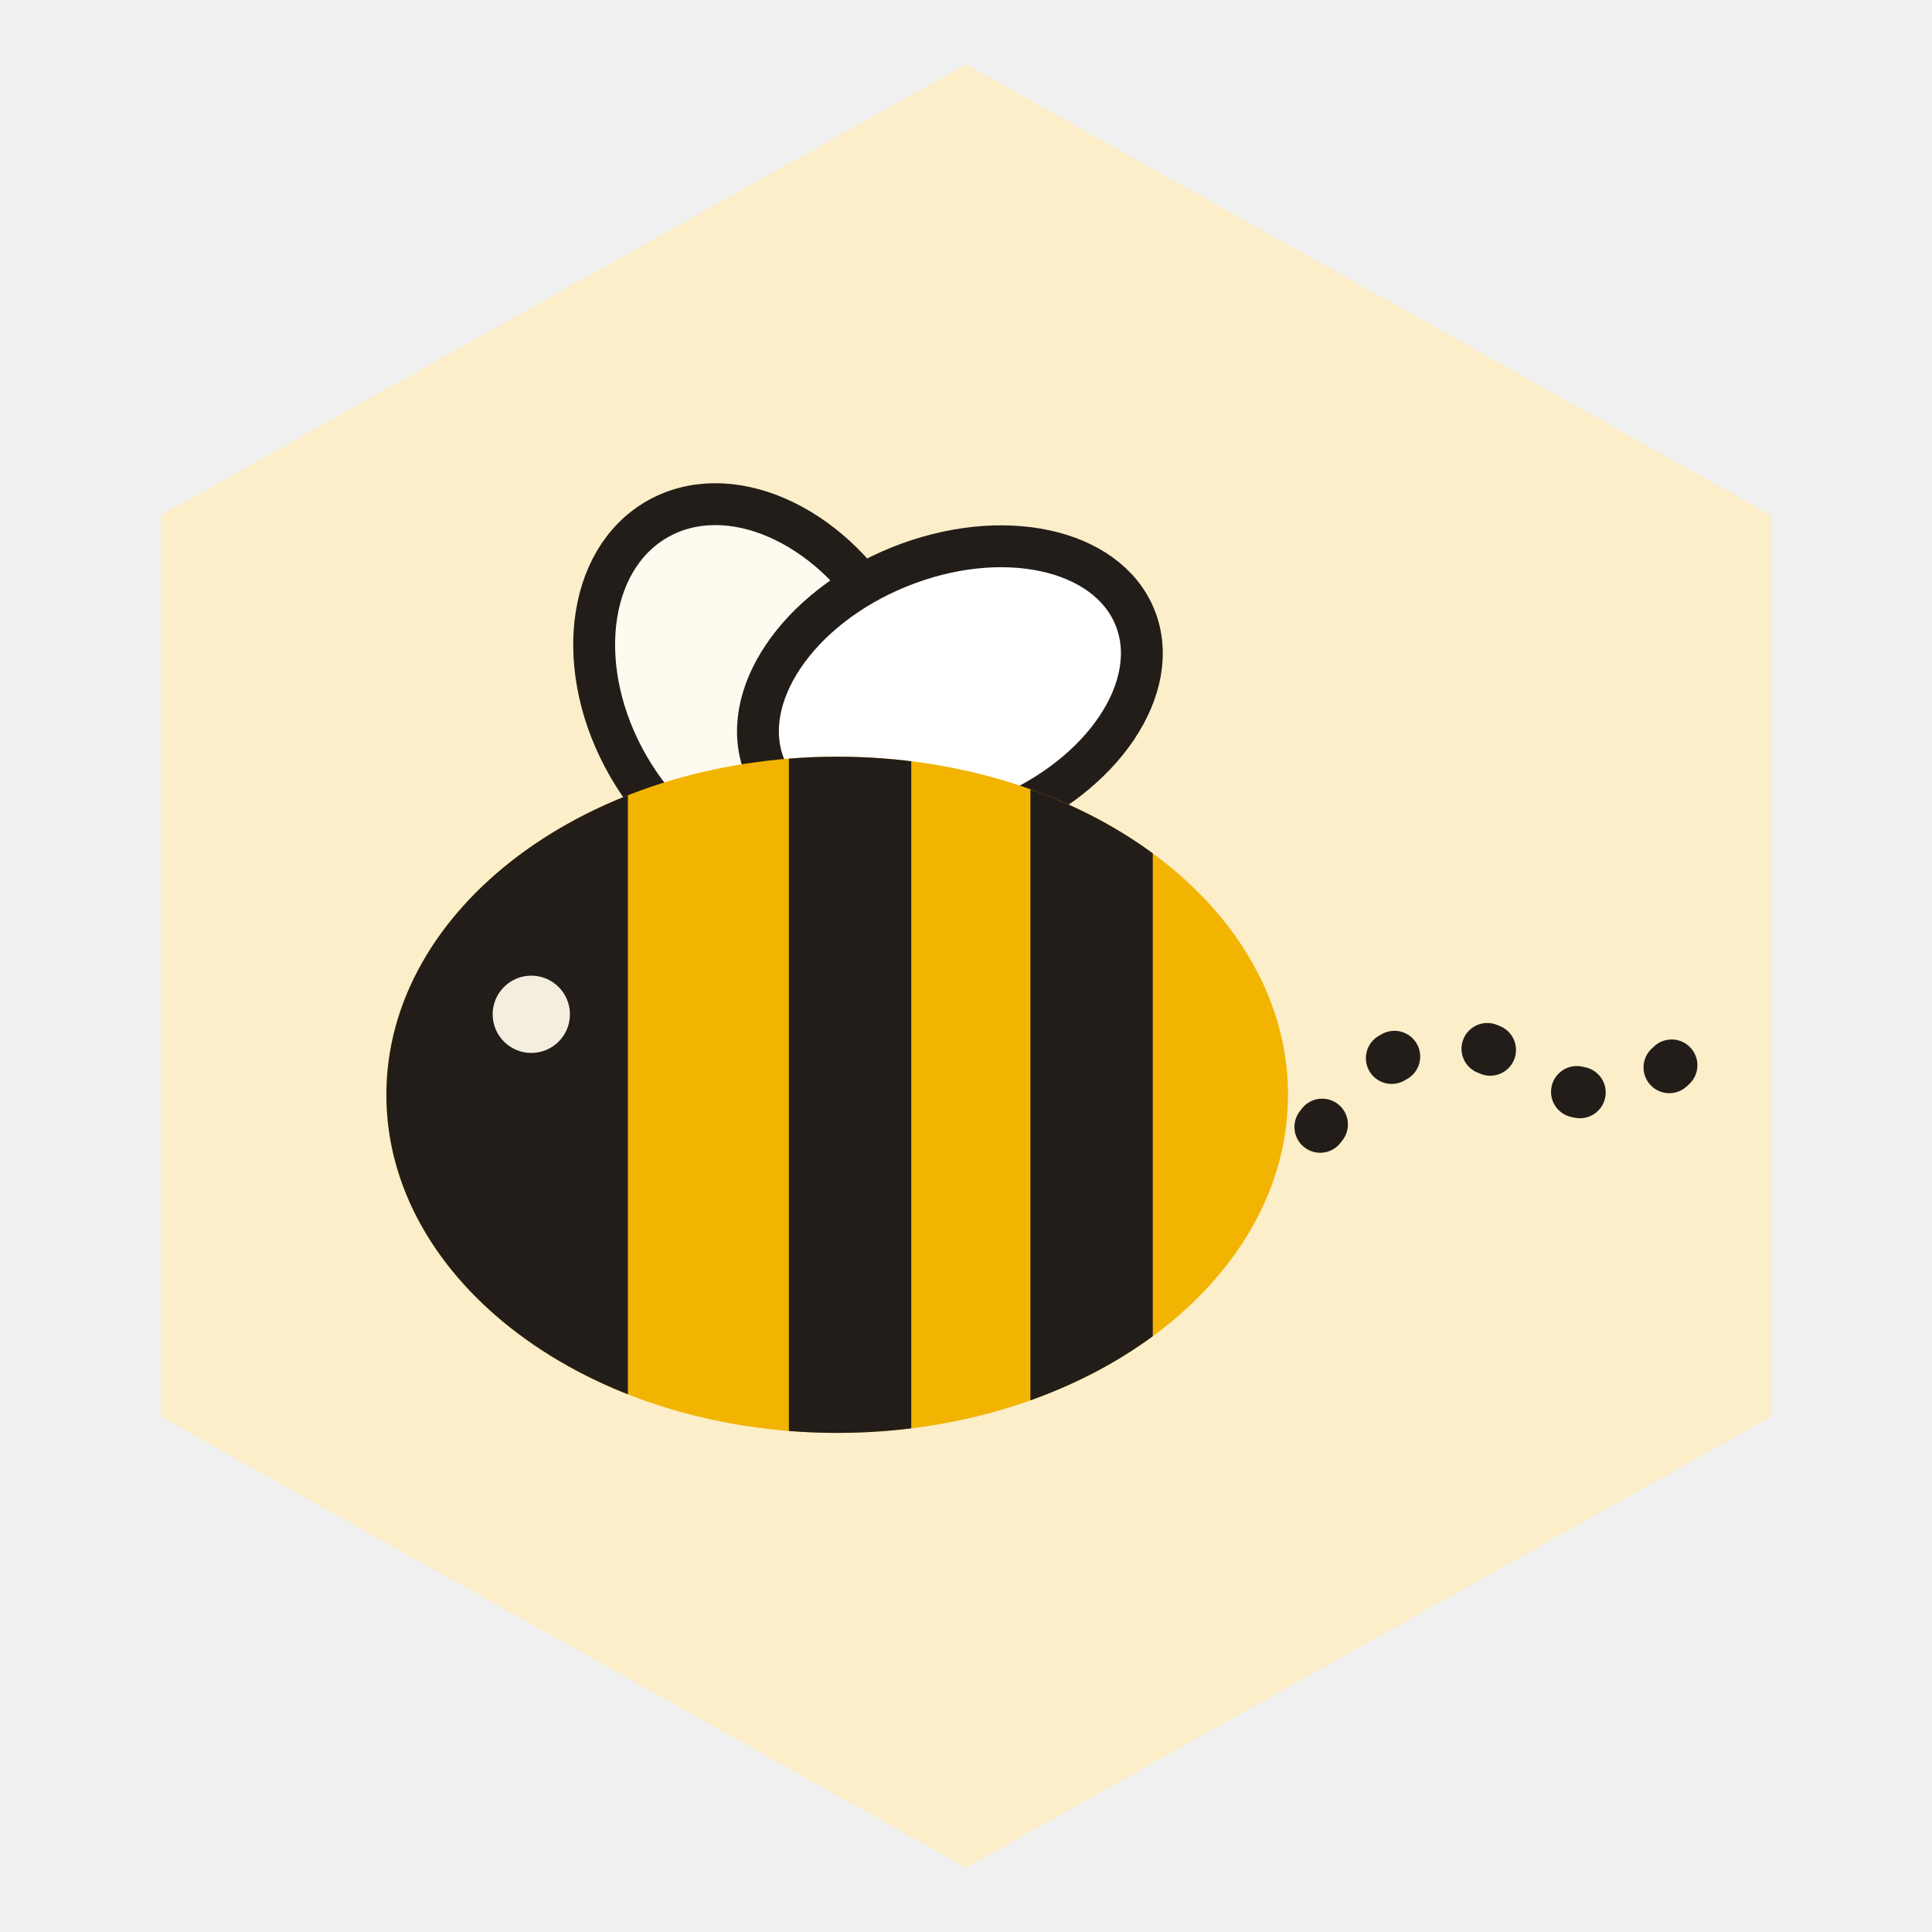
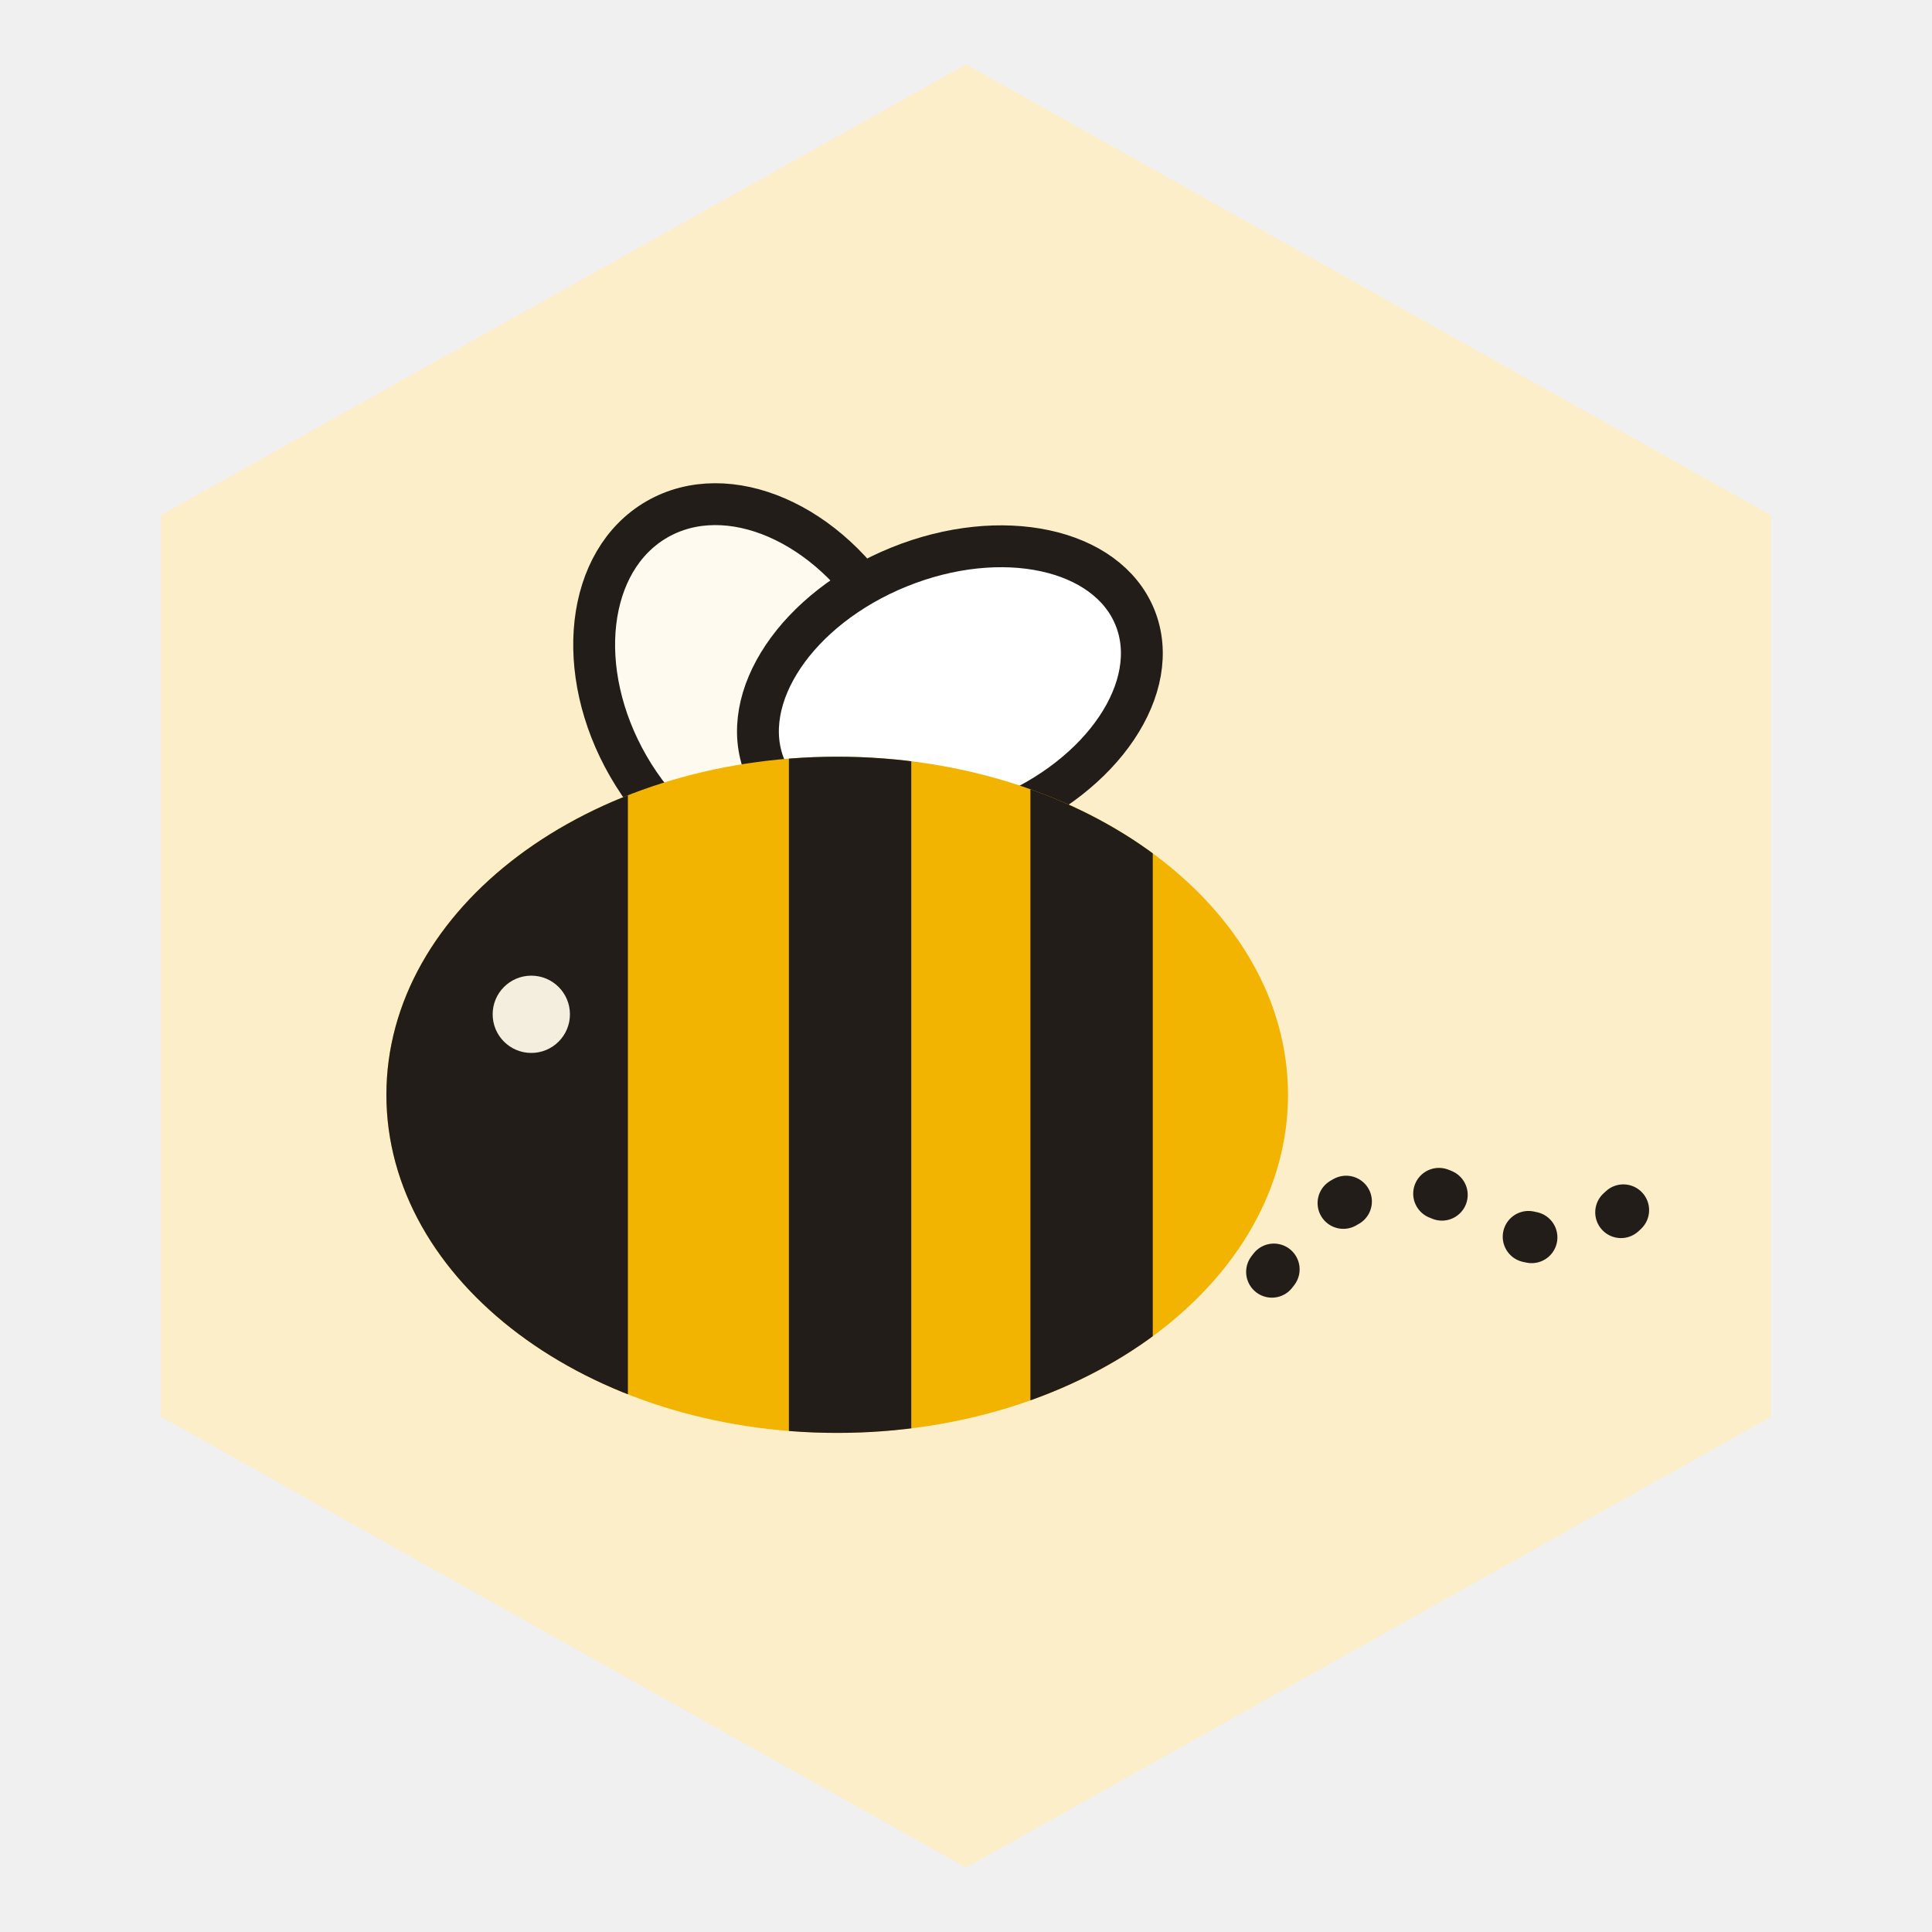
<svg xmlns="http://www.w3.org/2000/svg" viewBox="0 0 60 60">
  <polygon points="30,2 55,16 55,44 30,58 5,44 5,16" fill="#FBEEC8" />
  <clipPath id="bb">
    <ellipse cx="26" cy="34" rx="14" ry="10.5" />
  </clipPath>
-   <path d="M41 35 q3 -4 6 -2 t5 0" fill="none" stroke="#221D19" stroke-width="1.6" stroke-linecap="round" stroke-dasharray="0.1 3" />
+   <path d="M39.5 39.5 q3 -4 6 -2 t5 0" fill="none" stroke="#221D19" stroke-width="1.6" stroke-linecap="round" stroke-dasharray="0.1 3" />
  <ellipse cx="23.5" cy="21.5" rx="4.6" ry="6.2" transform="rotate(-30 23.5 21.5)" fill="#FFFFFF" fill-opacity=".7" stroke="#221D19" stroke-width="1.3" />
  <ellipse cx="29.5" cy="21.5" rx="6.2" ry="4.2" transform="rotate(-22 29.5 21.5)" fill="#FFFFFF" stroke="#221D19" stroke-width="1.3" />
  <g clip-path="url(#bb)">
    <rect x="10" y="22" width="32" height="24" fill="#F2B400" />
    <rect x="10" y="22" width="9.5" height="24" fill="#221D19" />
    <rect x="24.5" y="22" width="3.8" height="24" fill="#221D19" />
    <rect x="32" y="22" width="3.8" height="24" fill="#221D19" />
  </g>
  <circle cx="16.5" cy="31.5" r="1.2" fill="#F4EEDF" />
</svg>
